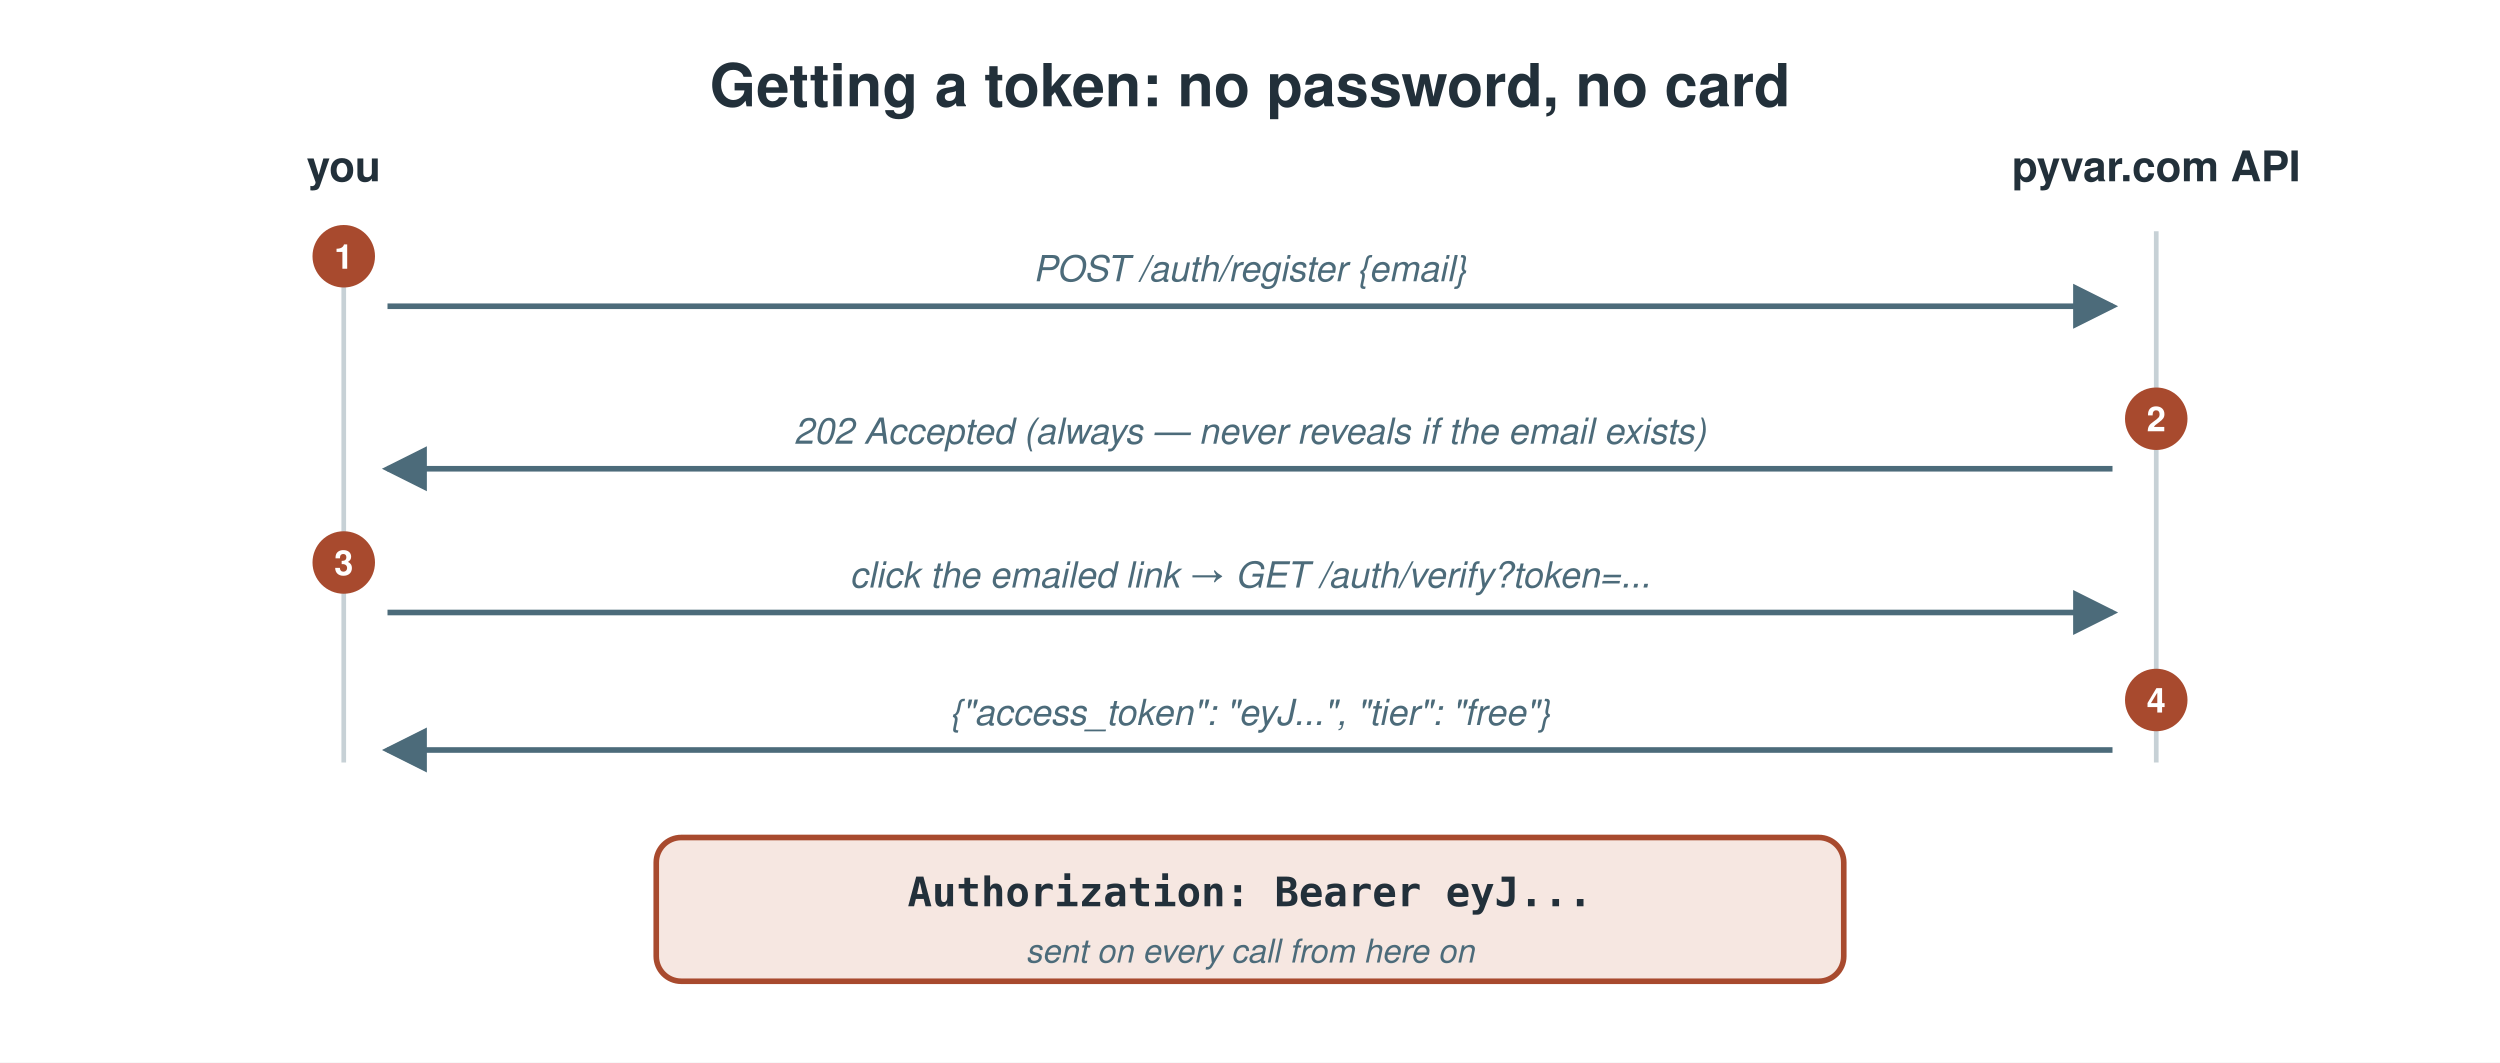
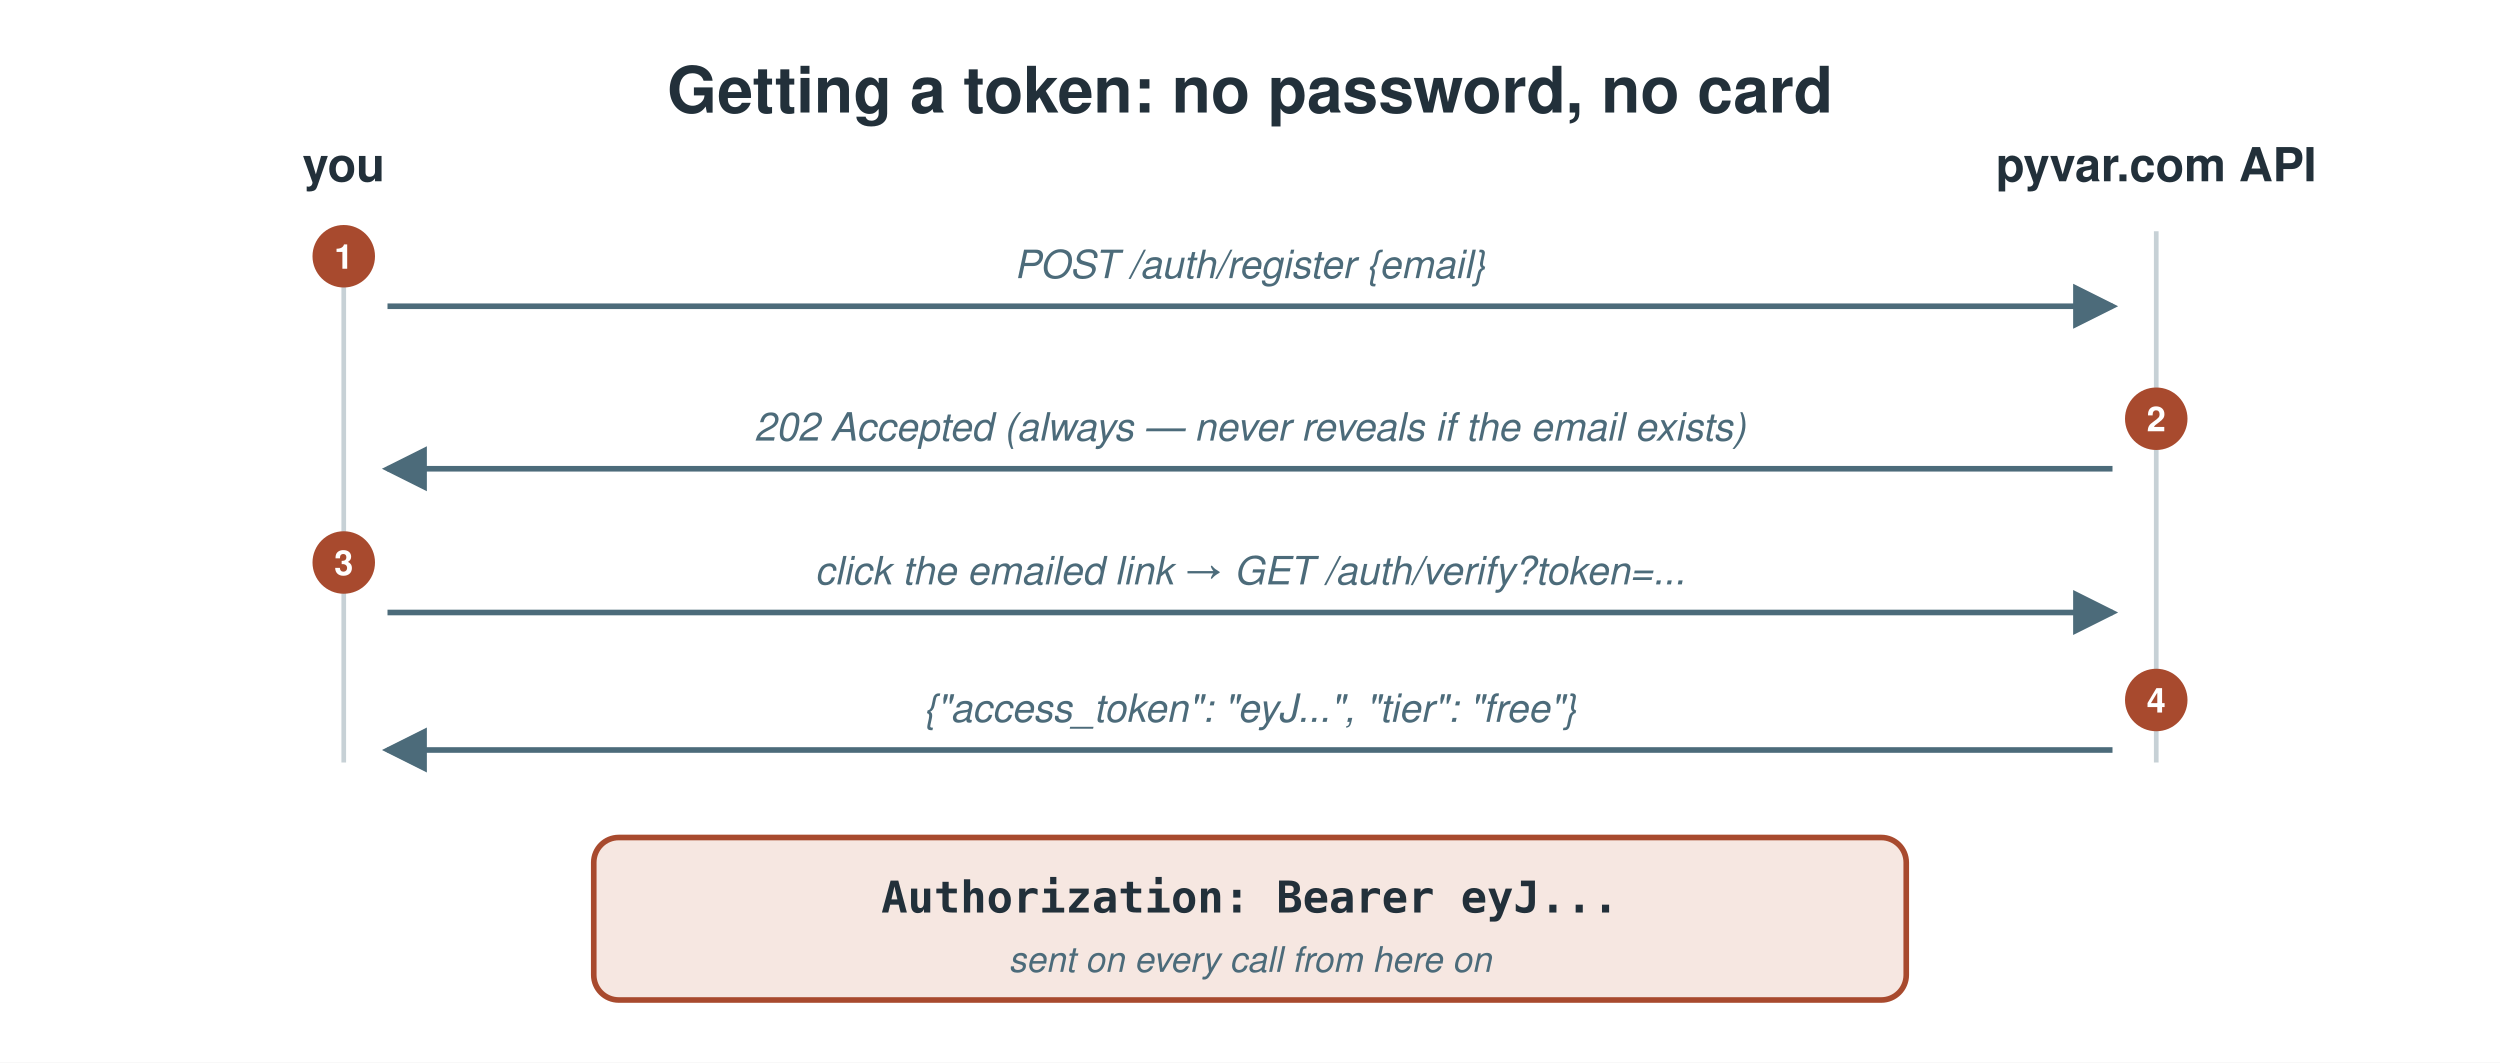
<svg xmlns="http://www.w3.org/2000/svg" width="800" height="340" viewBox="0 0 800 340">
  <rect width="800" height="340" fill="#ffffff" />
-   <text x="400.0" y="34" font-family="Helvetica, Arial, sans-serif" font-size="19" font-weight="700" fill="#22303a" text-anchor="middle">Getting a token: no password, no card</text>
-   <text x="110" y="58" font-family="Helvetica, Arial, sans-serif" font-size="13.5" font-weight="700" fill="#22303a" text-anchor="middle">you</text>
-   <text x="690" y="58" font-family="Helvetica, Arial, sans-serif" font-size="13.5" font-weight="700" fill="#22303a" text-anchor="middle">pyvar.com API</text>
+   <text x="400.0" y="36" font-family="Helvetica, Arial, sans-serif" font-size="20.5" font-weight="700" fill="#22303a" text-anchor="middle">Getting a token: no password, no card</text>
+   <text x="110" y="58" font-family="Helvetica, Arial, sans-serif" font-size="15" font-weight="700" fill="#22303a" text-anchor="middle">you</text>
+   <text x="690" y="58" font-family="Helvetica, Arial, sans-serif" font-size="15" font-weight="700" fill="#22303a" text-anchor="middle">pyvar.com API</text>
  <line x1="110" y1="74" x2="110" y2="244" stroke="#c7d1d6" stroke-width="1.5" />
  <line x1="690" y1="74" x2="690" y2="244" stroke="#c7d1d6" stroke-width="1.5" />
  <circle cx="110" cy="82" r="10" fill="#a84a2e" />
  <text x="110" y="86" font-family="Helvetica, Arial, sans-serif" font-size="11" font-weight="700" fill="#ffffff" text-anchor="middle">1</text>
  <defs>
    <marker id="ah34047" markerWidth="8" markerHeight="8" refX="7" refY="4" orient="auto">
      <path d="M0,0 L8,4 L0,8 z" fill="#4c6b7a" />
    </marker>
  </defs>
  <line x1="124" y1="98" x2="676" y2="98" stroke="#4c6b7a" stroke-width="1.8" marker-end="url(#ah34047)" />
-   <text x="400.0" y="90" font-family="Helvetica, Arial, sans-serif" font-size="11.5" font-weight="normal" fill="#4c6b7a" text-anchor="middle" font-style="italic">POST /auth/register  {email}</text>
+   <text x="400.0" y="89" font-family="Helvetica, Arial, sans-serif" font-size="12.5" font-weight="normal" fill="#4c6b7a" text-anchor="middle" font-style="italic">POST /auth/register  {email}</text>
  <circle cx="690" cy="134" r="10" fill="#a84a2e" />
  <text x="690" y="138" font-family="Helvetica, Arial, sans-serif" font-size="11" font-weight="700" fill="#ffffff" text-anchor="middle">2</text>
  <defs>
    <marker id="ah84213" markerWidth="8" markerHeight="8" refX="7" refY="4" orient="auto">
      <path d="M0,0 L8,4 L0,8 z" fill="#4c6b7a" />
    </marker>
  </defs>
  <line x1="676" y1="150" x2="124" y2="150" stroke="#4c6b7a" stroke-width="1.8" marker-end="url(#ah84213)" />
-   <text x="400.0" y="142" font-family="Helvetica, Arial, sans-serif" font-size="11.5" font-weight="normal" fill="#4c6b7a" text-anchor="middle" font-style="italic">202 Accepted (always — never reveals if the email exists)</text>
+   <text x="400.0" y="141" font-family="Helvetica, Arial, sans-serif" font-size="12.5" font-weight="normal" fill="#4c6b7a" text-anchor="middle" font-style="italic">202 Accepted (always — never reveals if the email exists)</text>
  <circle cx="110" cy="180" r="10" fill="#a84a2e" />
  <text x="110" y="184" font-family="Helvetica, Arial, sans-serif" font-size="11" font-weight="700" fill="#ffffff" text-anchor="middle">3</text>
  <defs>
    <marker id="ah91043" markerWidth="8" markerHeight="8" refX="7" refY="4" orient="auto">
      <path d="M0,0 L8,4 L0,8 z" fill="#4c6b7a" />
    </marker>
  </defs>
  <line x1="124" y1="196" x2="676" y2="196" stroke="#4c6b7a" stroke-width="1.8" marker-end="url(#ah91043)" />
-   <text x="400.0" y="188" font-family="Helvetica, Arial, sans-serif" font-size="11.5" font-weight="normal" fill="#4c6b7a" text-anchor="middle" font-style="italic">click the emailed link → GET /auth/verify?token=...</text>
+   <text x="400.0" y="187" font-family="Helvetica, Arial, sans-serif" font-size="12.5" font-weight="normal" fill="#4c6b7a" text-anchor="middle" font-style="italic">click the emailed link → GET /auth/verify?token=...</text>
  <circle cx="690" cy="224" r="10" fill="#a84a2e" />
  <text x="690" y="228" font-family="Helvetica, Arial, sans-serif" font-size="11" font-weight="700" fill="#ffffff" text-anchor="middle">4</text>
  <defs>
    <marker id="ah19635" markerWidth="8" markerHeight="8" refX="7" refY="4" orient="auto">
      <path d="M0,0 L8,4 L0,8 z" fill="#4c6b7a" />
    </marker>
  </defs>
  <line x1="676" y1="240" x2="124" y2="240" stroke="#4c6b7a" stroke-width="1.8" marker-end="url(#ah19635)" />
-   <text x="400.0" y="232" font-family="Helvetica, Arial, sans-serif" font-size="11.5" font-weight="normal" fill="#4c6b7a" text-anchor="middle" font-style="italic">{"access_token": "eyJ...", "tier": "free"}</text>
-   <rect x="210.0" y="268" width="380" height="46" rx="8" fill="#f6e7e1" stroke="#a84a2e" stroke-width="1.8" />
-   <text x="400.0" y="290" font-family="SFMono-Regular, Menlo, Consolas, monospace" font-size="13" font-weight="700" fill="#22303a" text-anchor="middle">Authorization: Bearer eyJ...</text>
-   <text x="400.0" y="308" font-family="Helvetica, Arial, sans-serif" font-size="10.5" font-weight="normal" fill="#4c6b7a" text-anchor="middle" font-style="italic">sent on every call from here on</text>
+   <text x="400.0" y="231" font-family="Helvetica, Arial, sans-serif" font-size="12.5" font-weight="normal" fill="#4c6b7a" text-anchor="middle" font-style="italic">{"access_token": "eyJ...", "tier": "free"}</text>
+   <rect x="190.0" y="268" width="420" height="52" rx="8" fill="#f6e7e1" stroke="#a84a2e" stroke-width="1.8" />
+   <text x="400.0" y="292" font-family="SFMono-Regular, Menlo, Consolas, monospace" font-size="14" font-weight="700" fill="#22303a" text-anchor="middle">Authorization: Bearer eyJ...</text>
+   <text x="400.0" y="311" font-family="Helvetica, Arial, sans-serif" font-size="11.3" font-weight="normal" fill="#4c6b7a" text-anchor="middle" font-style="italic">sent on every call from here on</text>
</svg>
